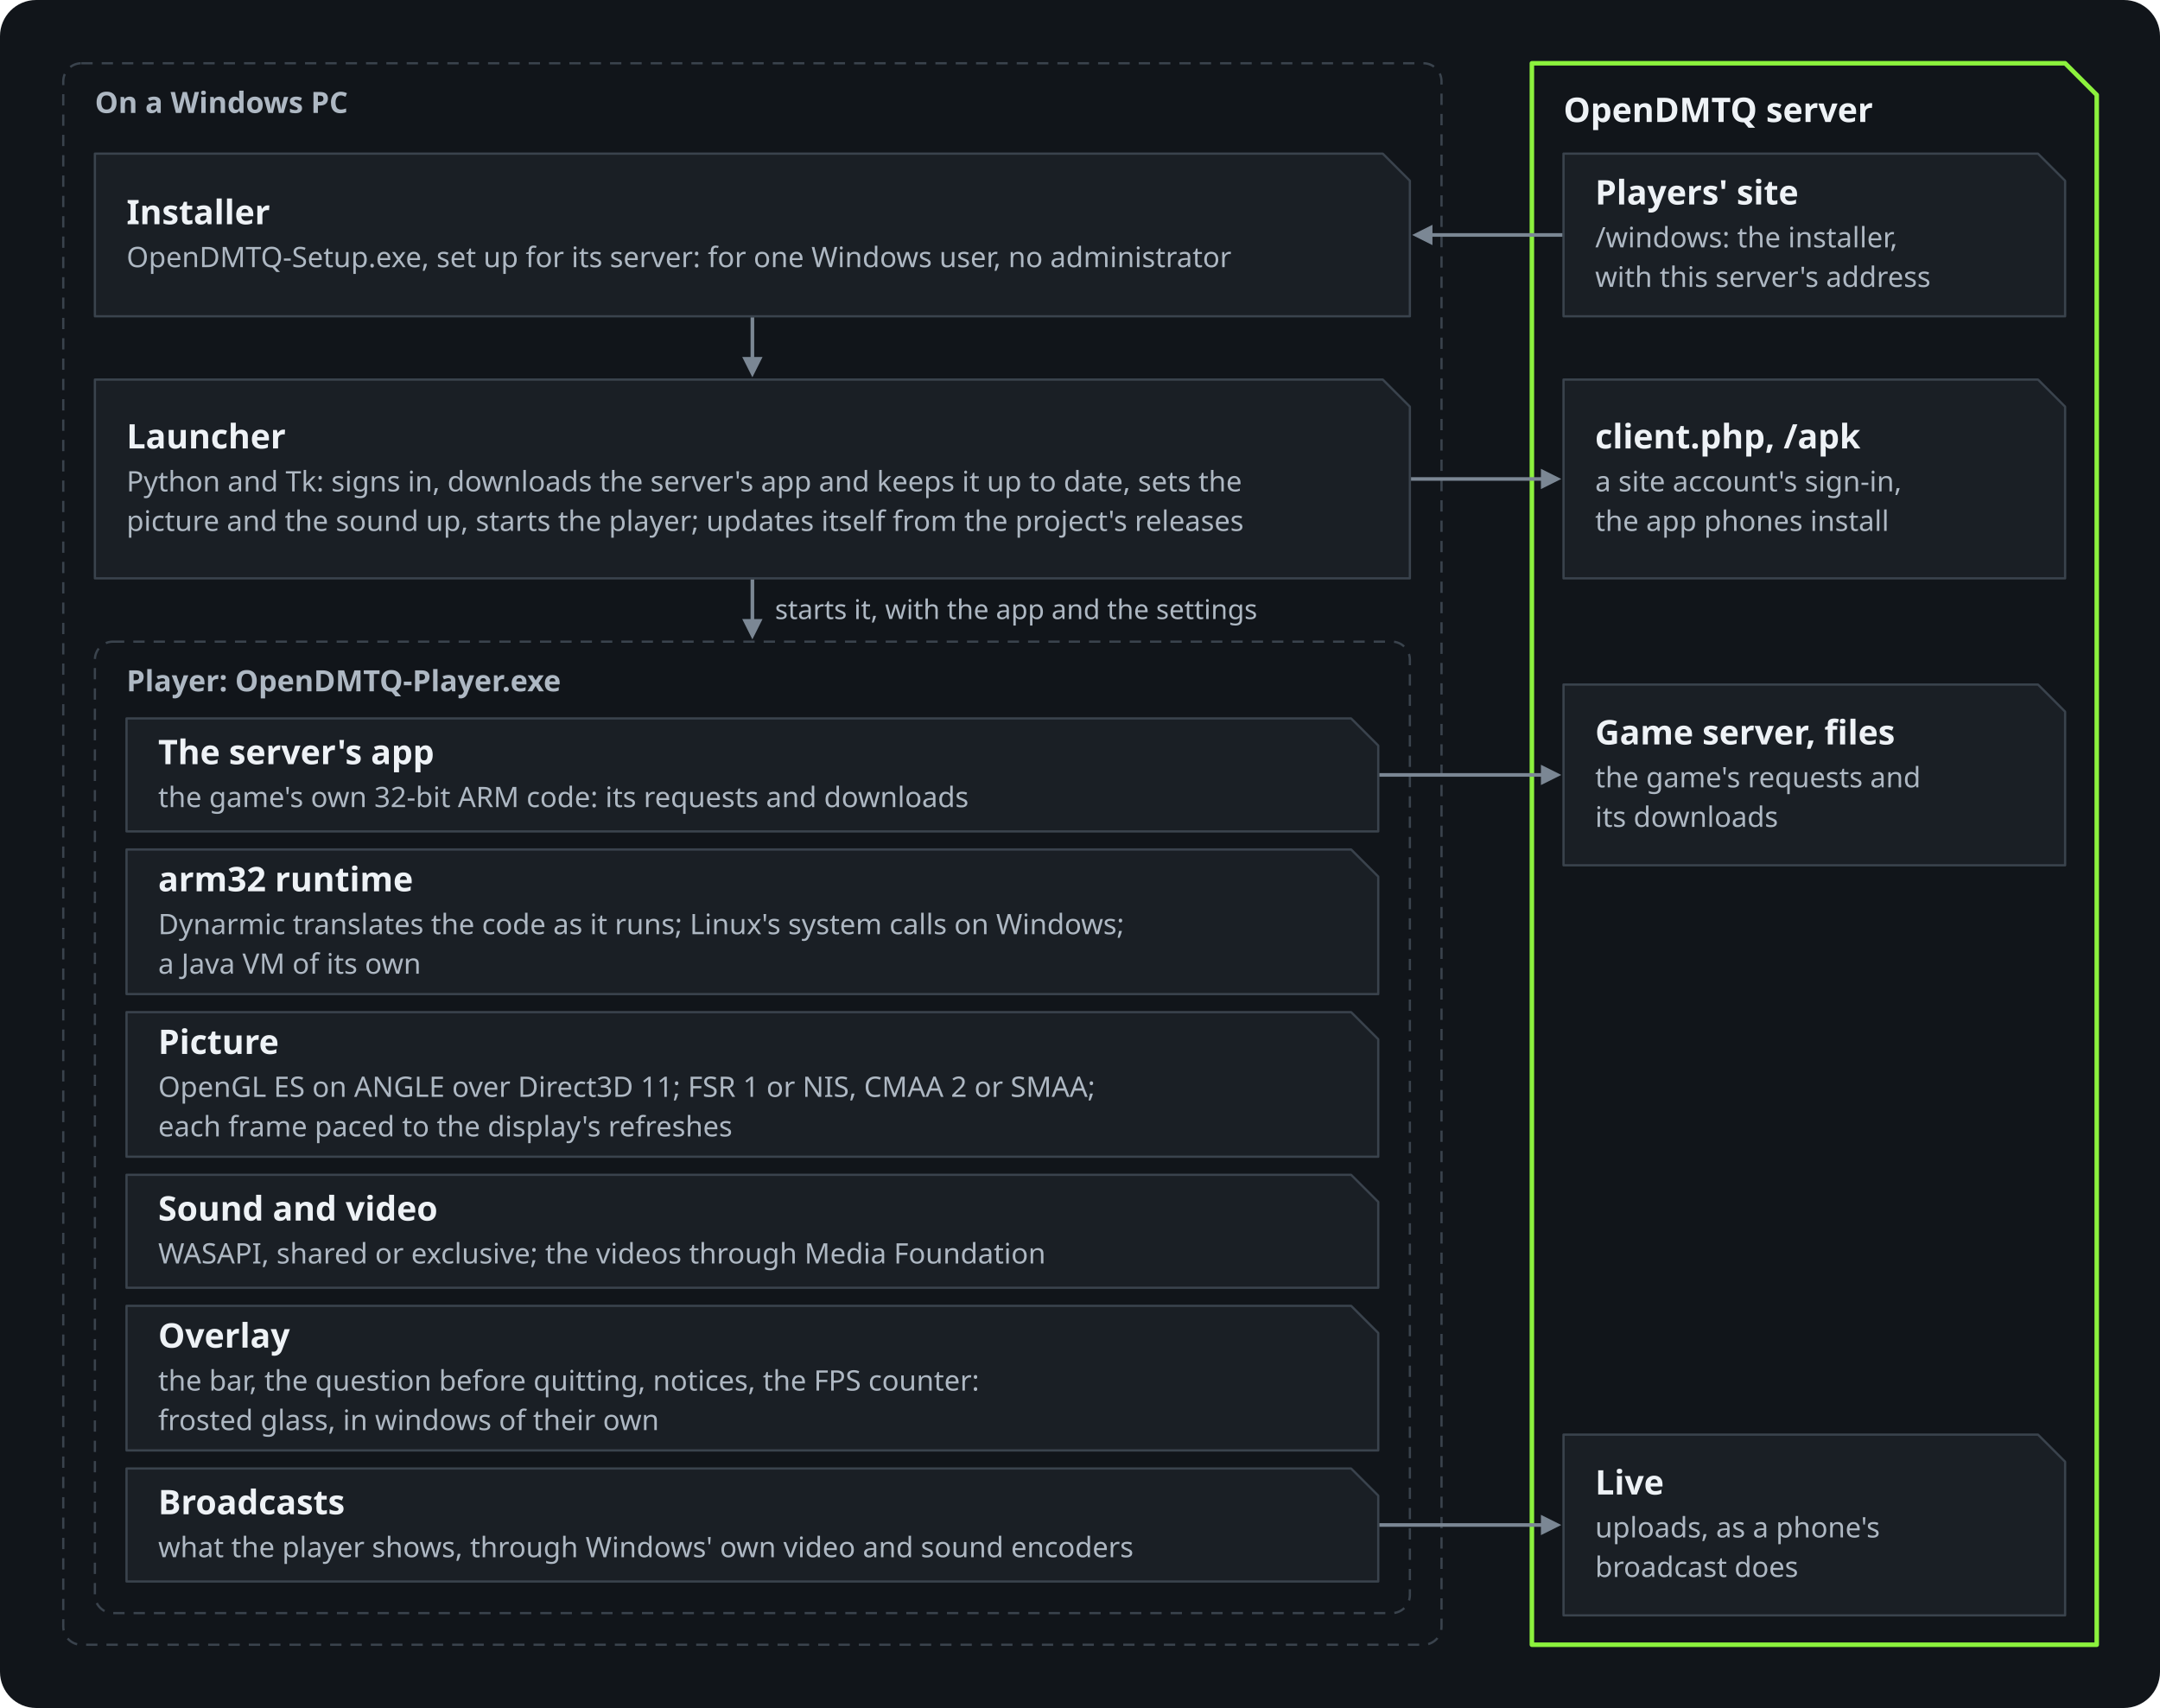
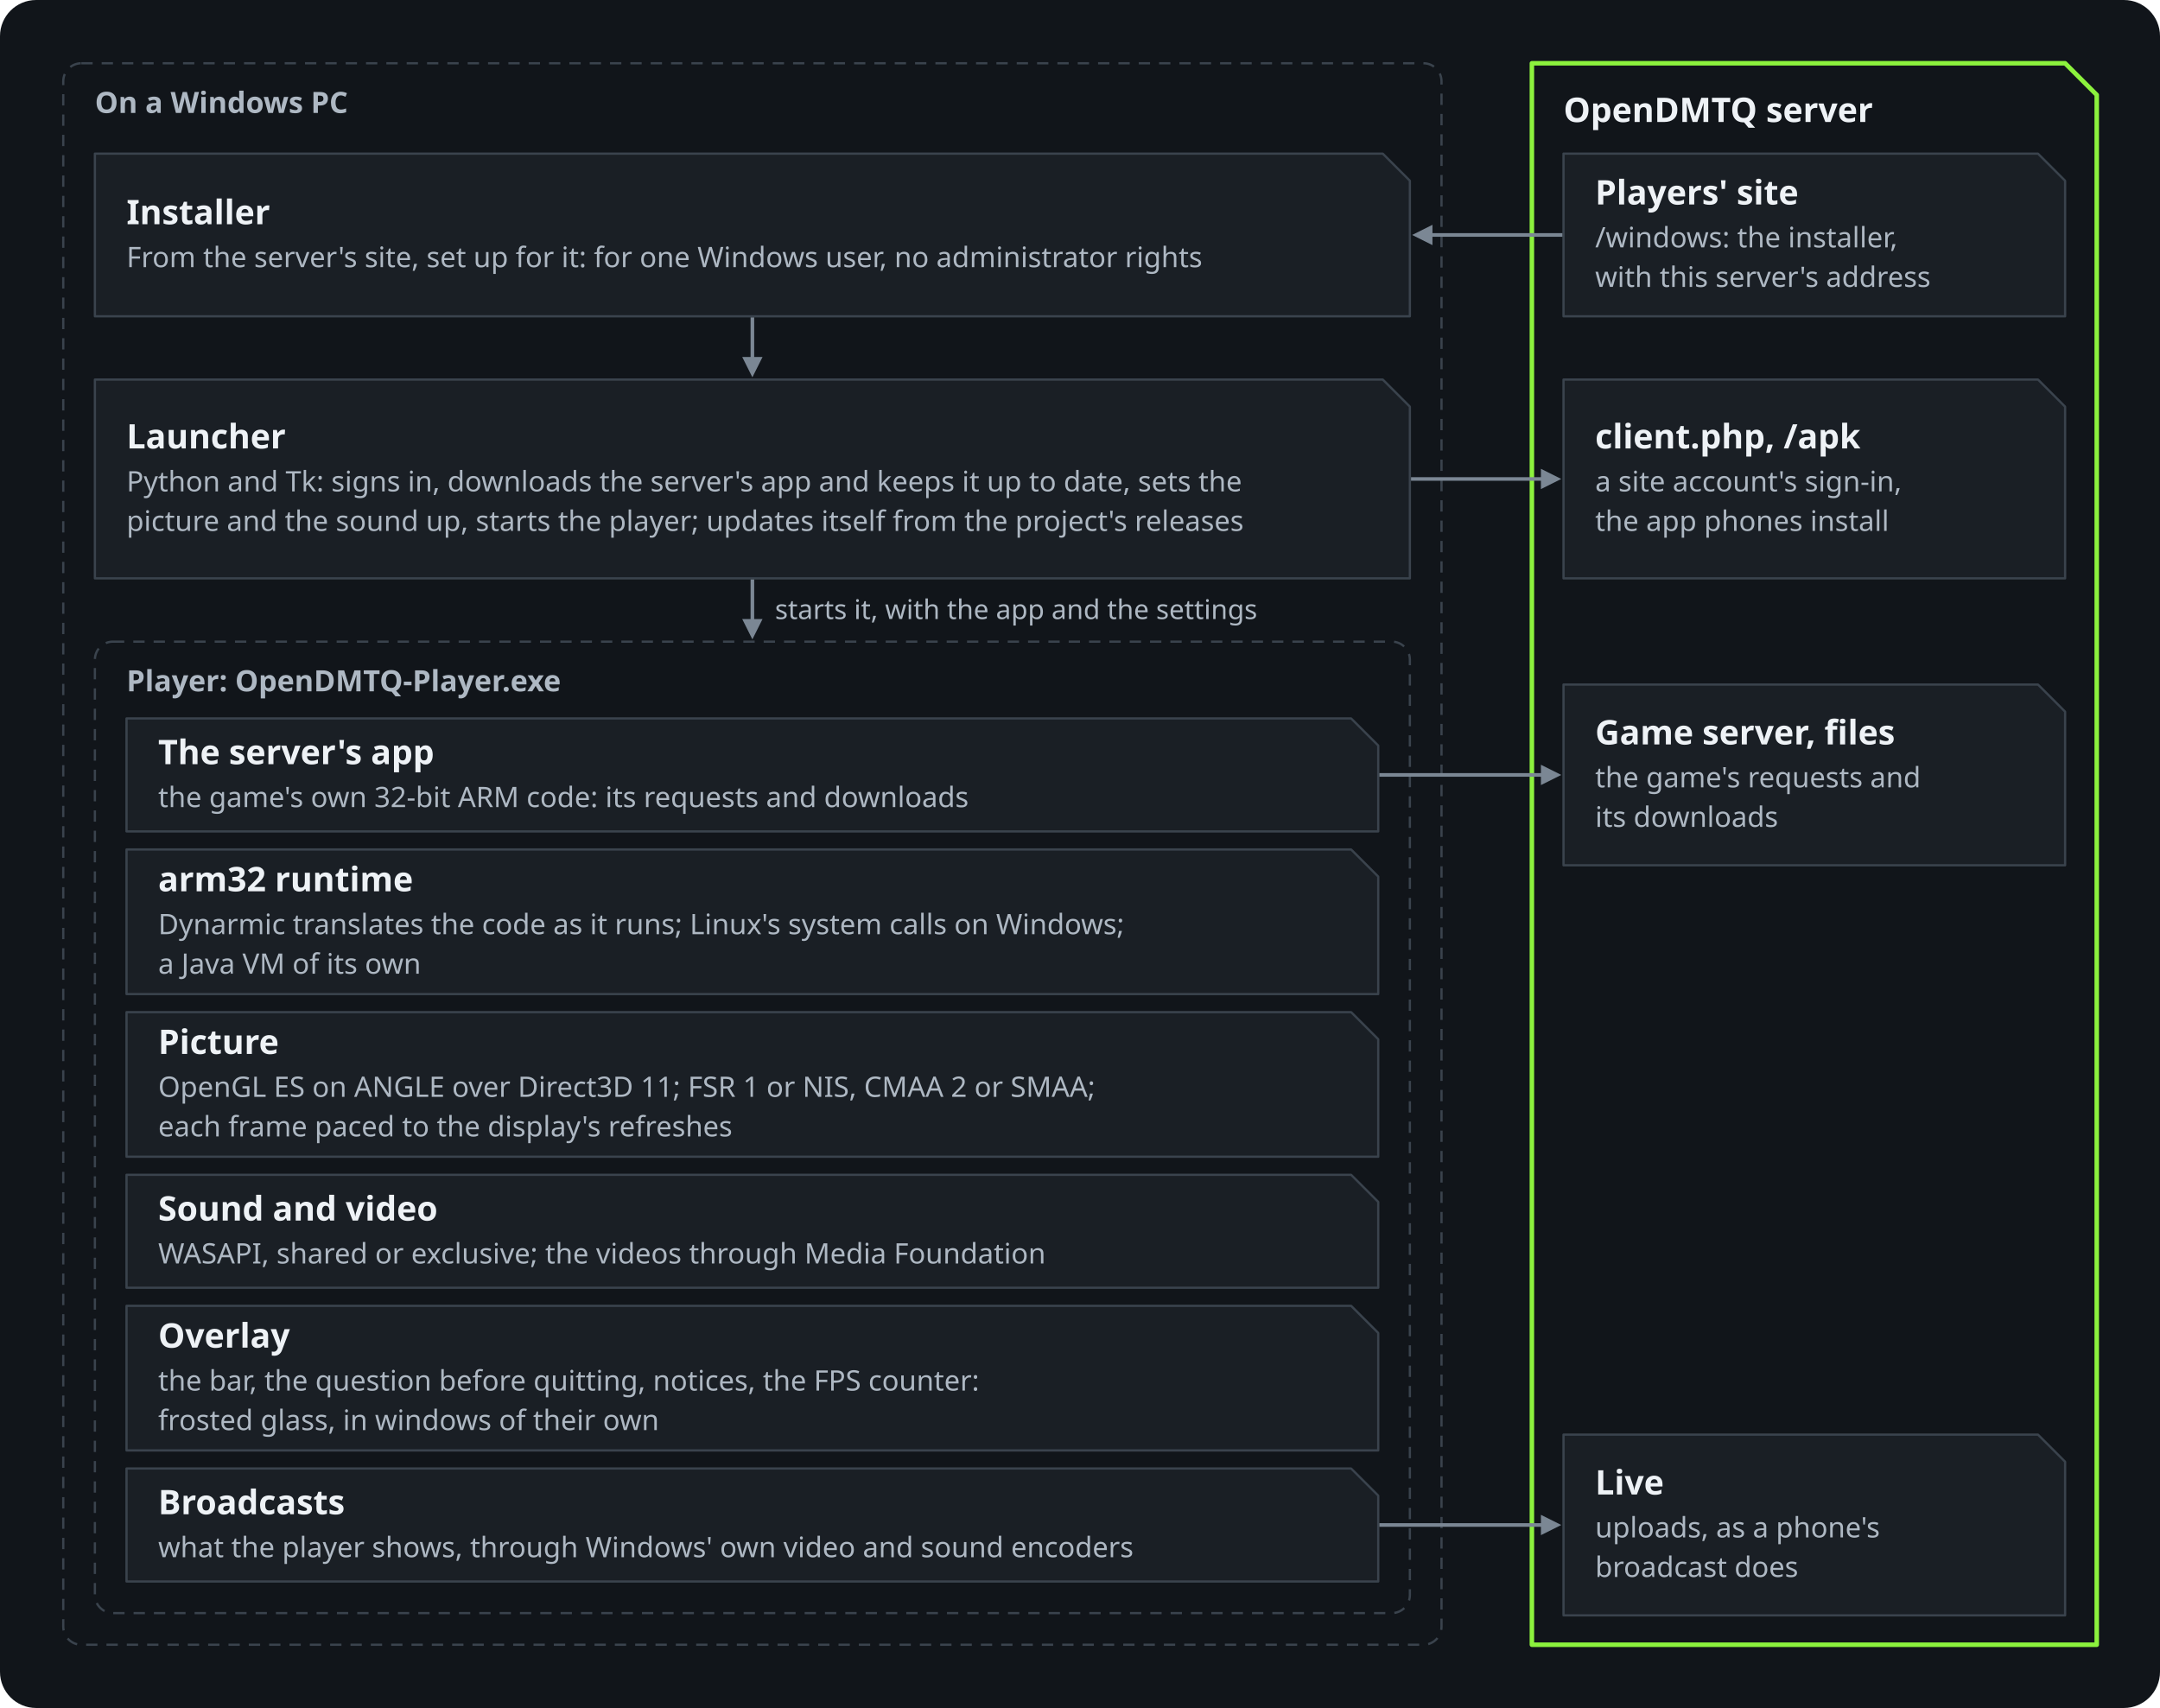
<svg xmlns="http://www.w3.org/2000/svg" viewBox="-28 -28 956 756" width="956" height="756" font-family="-apple-system, BlinkMacSystemFont, 'Segoe UI', 'Noto Sans', 'Apple SD Gothic Neo', 'Malgun Gothic', 'Noto Sans KR', Helvetica, Arial, sans-serif" role="img" aria-label="The PC client's parts. The installer comes from the server's site, set up for that server, or from a release, and installs for one Windows user with no administrator rights. The launcher, Python and Tk, signs in with a site account through client.php, downloads the server's app from /apk and keeps it up to date, sets the picture and the sound up and starts the player; it updates itself from the project's releases. The player runs the server's app, the game's own 32-bit code: the arm32 runtime translates it with Dynarmic and gives it Linux's system calls on Windows, with a Java VM of its own; the game draws with OpenGL ES on ANGLE over Direct3D 11, through the upscalers and anti-aliasing, each frame paced to the display's refreshes; WASAPI plays its sound and Media Foundation its videos. Its overlay, the bar, the question before quitting, the notices and the FPS counter, is frosted glass in windows of its own. It sends the game's requests, downloads and broadcasts to the server as a phone does, its broadcasts made with Windows' own encoders">
  <rect x="-28" y="-28" width="956" height="756" rx="16" fill="#11151a" />
  <path d="M650,0 H886 L900,14 V700 H650 Z" fill="#11151a" stroke="#8cf23d" stroke-width="2" stroke-linejoin="round" />
  <text x="664" y="26" font-size="15" font-weight="700" fill="#eef2f6" text-anchor="start" data-box="664,886">OpenDMTQ server</text>
  <rect x="0" y="0" width="610" height="700" rx="8" fill="#11151a" stroke="#3a434d" stroke-width="1" stroke-dasharray="5 4" />
  <text x="14" y="22" font-size="13" font-weight="600" fill="#aeb8c3" text-anchor="start" data-box="14,596">On a Windows PC</text>
  <path d="M14,40 H584 L596,52 V112 H14 Z" fill="#1a1f25" stroke="#3a434d" stroke-width="1" stroke-linejoin="round" />
  <text x="28" y="71.25" font-size="15" font-weight="600" fill="#eef2f6" text-anchor="start" data-box="28,582">Installer</text>
-   <text x="28" y="90.25" font-size="12.5" fill="#aeb8c3" text-anchor="start" data-box="28,582">OpenDMTQ-Setup.exe, set up for its server: for one Windows user, no administrator</text>
+   <text x="28" y="90.25" font-size="12.5" fill="#aeb8c3" text-anchor="start" data-box="28,582">From the server's site, set up for it: for one Windows user, no administrator rights</text>
  <path d="M664,40 H874 L886,52 V112 H664 Z" fill="#1a1f25" stroke="#3a434d" stroke-width="1" stroke-linejoin="round" />
  <text x="678" y="62.5" font-size="15" font-weight="600" fill="#eef2f6" text-anchor="start" data-box="678,872">Players' site</text>
  <text x="678" y="81.5" font-size="12.5" fill="#aeb8c3" text-anchor="start" data-box="678,872">/windows: the installer,</text>
  <text x="678" y="99" font-size="12.5" fill="#aeb8c3" text-anchor="start" data-box="678,872">with this server's address</text>
  <path d="M663.5,76 L604,76" fill="none" stroke="#7b8794" stroke-width="1.6" stroke-linejoin="round" />
  <path d="M597,76 L606.0,71.5 L606.0,80.5 Z" fill="#7b8794" data-tip="597,76" />
  <path d="M305,112.5 L305,132" fill="none" stroke="#7b8794" stroke-width="1.6" stroke-linejoin="round" />
  <path d="M305,139 L300.5,130.0 L309.5,130.0 Z" fill="#7b8794" data-tip="305,139" />
  <path d="M14,140 H584 L596,152 V228 H14 Z" fill="#1a1f25" stroke="#3a434d" stroke-width="1" stroke-linejoin="round" />
  <text x="28" y="170.5" font-size="15" font-weight="600" fill="#eef2f6" text-anchor="start" data-box="28,582">Launcher</text>
  <text x="28" y="189.5" font-size="12.5" fill="#aeb8c3" text-anchor="start" data-box="28,582">Python and Tk: signs in, downloads the server's app and keeps it up to date, sets the</text>
  <text x="28" y="207" font-size="12.5" fill="#aeb8c3" text-anchor="start" data-box="28,582">picture and the sound up, starts the player; updates itself from the project's releases</text>
  <path d="M664,140 H874 L886,152 V228 H664 Z" fill="#1a1f25" stroke="#3a434d" stroke-width="1" stroke-linejoin="round" />
  <text x="678" y="170.5" font-size="15" font-weight="600" fill="#eef2f6" text-anchor="start" data-box="678,872">client.php, /apk</text>
  <text x="678" y="189.5" font-size="12.5" fill="#aeb8c3" text-anchor="start" data-box="678,872">a site account's sign-in,</text>
  <text x="678" y="207" font-size="12.5" fill="#aeb8c3" text-anchor="start" data-box="678,872">the app phones install</text>
  <path d="M596.5,184 L656,184" fill="none" stroke="#7b8794" stroke-width="1.6" stroke-linejoin="round" />
  <path d="M663,184 L654.0,188.5 L654.0,179.5 Z" fill="#7b8794" data-tip="663,184" />
  <path d="M305,228.5 L305,248" fill="none" stroke="#7b8794" stroke-width="1.6" stroke-linejoin="round" />
  <path d="M305,255 L300.5,246.0 L309.5,246.0 Z" fill="#7b8794" data-tip="305,255" />
  <text x="315" y="246" font-size="12" fill="#aeb8c3" text-anchor="start" data-box="313,596">starts it, with the app and the settings</text>
  <rect x="14" y="256" width="582" height="430" rx="8" fill="#11151a" stroke="#3a434d" stroke-width="1" stroke-dasharray="5 4" />
  <text x="28" y="278" font-size="13" font-weight="600" fill="#aeb8c3" text-anchor="start" data-box="28,582">Player: OpenDMTQ-Player.exe</text>
  <path d="M28,290 H570 L582,302 V340 H28 Z" fill="#1a1f25" stroke="#3a434d" stroke-width="1" stroke-linejoin="round" />
  <text x="42" y="310.25" font-size="15" font-weight="600" fill="#eef2f6" text-anchor="start" data-box="42,568">The server's app</text>
  <text x="42" y="329.25" font-size="12.5" fill="#aeb8c3" text-anchor="start" data-box="42,568">the game's own 32-bit ARM code: its requests and downloads</text>
  <path d="M28,348 H570 L582,360 V412 H28 Z" fill="#1a1f25" stroke="#3a434d" stroke-width="1" stroke-linejoin="round" />
  <text x="42" y="366.5" font-size="15" font-weight="600" fill="#eef2f6" text-anchor="start" data-box="42,568">arm32 runtime</text>
  <text x="42" y="385.5" font-size="12.5" fill="#aeb8c3" text-anchor="start" data-box="42,568">Dynarmic translates the code as it runs; Linux's system calls on Windows;</text>
  <text x="42" y="403" font-size="12.5" fill="#aeb8c3" text-anchor="start" data-box="42,568">a Java VM of its own</text>
  <path d="M28,420 H570 L582,432 V484 H28 Z" fill="#1a1f25" stroke="#3a434d" stroke-width="1" stroke-linejoin="round" />
  <text x="42" y="438.5" font-size="15" font-weight="600" fill="#eef2f6" text-anchor="start" data-box="42,568">Picture</text>
  <text x="42" y="457.5" font-size="12.5" fill="#aeb8c3" text-anchor="start" data-box="42,568">OpenGL ES on ANGLE over Direct3D 11; FSR 1 or NIS, CMAA 2 or SMAA;</text>
  <text x="42" y="475" font-size="12.5" fill="#aeb8c3" text-anchor="start" data-box="42,568">each frame paced to the display's refreshes</text>
  <path d="M28,492 H570 L582,504 V542 H28 Z" fill="#1a1f25" stroke="#3a434d" stroke-width="1" stroke-linejoin="round" />
  <text x="42" y="512.25" font-size="15" font-weight="600" fill="#eef2f6" text-anchor="start" data-box="42,568">Sound and video</text>
  <text x="42" y="531.25" font-size="12.5" fill="#aeb8c3" text-anchor="start" data-box="42,568">WASAPI, shared or exclusive; the videos through Media Foundation</text>
  <path d="M28,550 H570 L582,562 V614 H28 Z" fill="#1a1f25" stroke="#3a434d" stroke-width="1" stroke-linejoin="round" />
  <text x="42" y="568.5" font-size="15" font-weight="600" fill="#eef2f6" text-anchor="start" data-box="42,568">Overlay</text>
  <text x="42" y="587.5" font-size="12.5" fill="#aeb8c3" text-anchor="start" data-box="42,568">the bar, the question before quitting, notices, the FPS counter:</text>
  <text x="42" y="605" font-size="12.5" fill="#aeb8c3" text-anchor="start" data-box="42,568">frosted glass, in windows of their own</text>
  <path d="M28,622 H570 L582,634 V672 H28 Z" fill="#1a1f25" stroke="#3a434d" stroke-width="1" stroke-linejoin="round" />
  <text x="42" y="642.25" font-size="15" font-weight="600" fill="#eef2f6" text-anchor="start" data-box="42,568">Broadcasts</text>
  <text x="42" y="661.25" font-size="12.5" fill="#aeb8c3" text-anchor="start" data-box="42,568">what the player shows, through Windows' own video and sound encoders</text>
  <path d="M664,275 H874 L886,287 V355 H664 Z" fill="#1a1f25" stroke="#3a434d" stroke-width="1" stroke-linejoin="round" />
  <text x="678" y="301.5" font-size="15" font-weight="600" fill="#eef2f6" text-anchor="start" data-box="678,872">Game server, files</text>
  <text x="678" y="320.5" font-size="12.5" fill="#aeb8c3" text-anchor="start" data-box="678,872">the game's requests and</text>
  <text x="678" y="338" font-size="12.5" fill="#aeb8c3" text-anchor="start" data-box="678,872">its downloads</text>
  <path d="M582.5,315 L656,315" fill="none" stroke="#7b8794" stroke-width="1.6" stroke-linejoin="round" />
  <path d="M663,315 L654.0,319.5 L654.0,310.5 Z" fill="#7b8794" data-tip="663,315" />
  <path d="M664,607 H874 L886,619 V687 H664 Z" fill="#1a1f25" stroke="#3a434d" stroke-width="1" stroke-linejoin="round" />
  <text x="678" y="633.5" font-size="15" font-weight="600" fill="#eef2f6" text-anchor="start" data-box="678,872">Live</text>
  <text x="678" y="652.5" font-size="12.5" fill="#aeb8c3" text-anchor="start" data-box="678,872">uploads, as a phone's</text>
  <text x="678" y="670" font-size="12.5" fill="#aeb8c3" text-anchor="start" data-box="678,872">broadcast does</text>
  <path d="M582.5,647 L656,647" fill="none" stroke="#7b8794" stroke-width="1.6" stroke-linejoin="round" />
  <path d="M663,647 L654.0,651.5 L654.0,642.5 Z" fill="#7b8794" data-tip="663,647" />
</svg>
